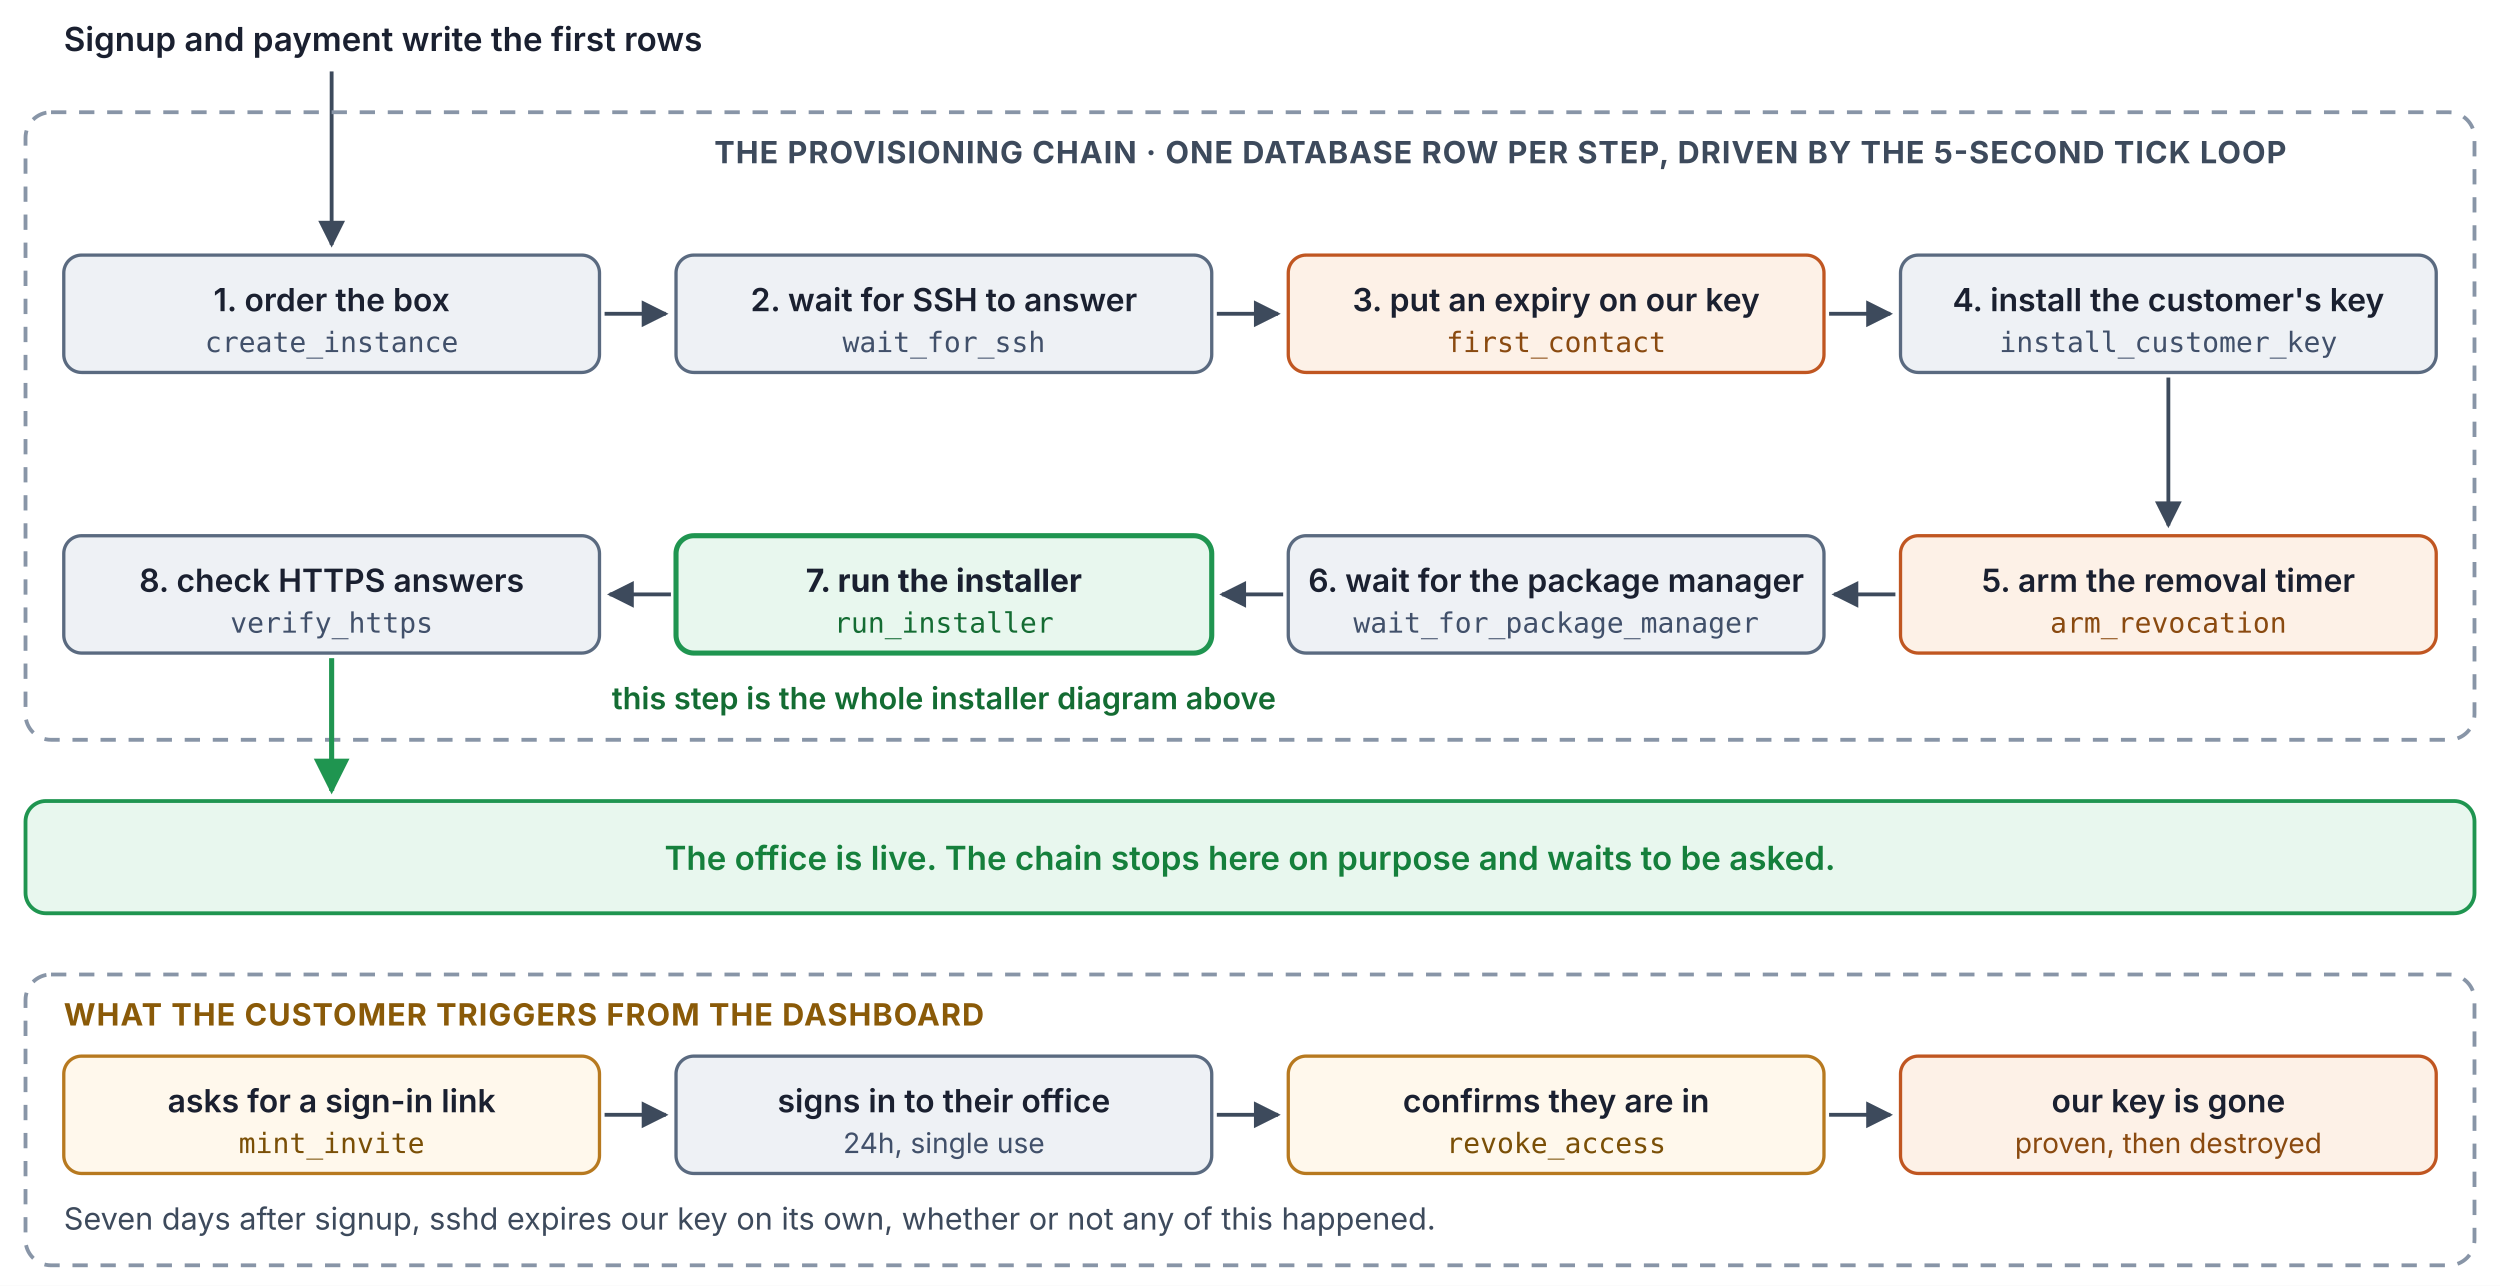
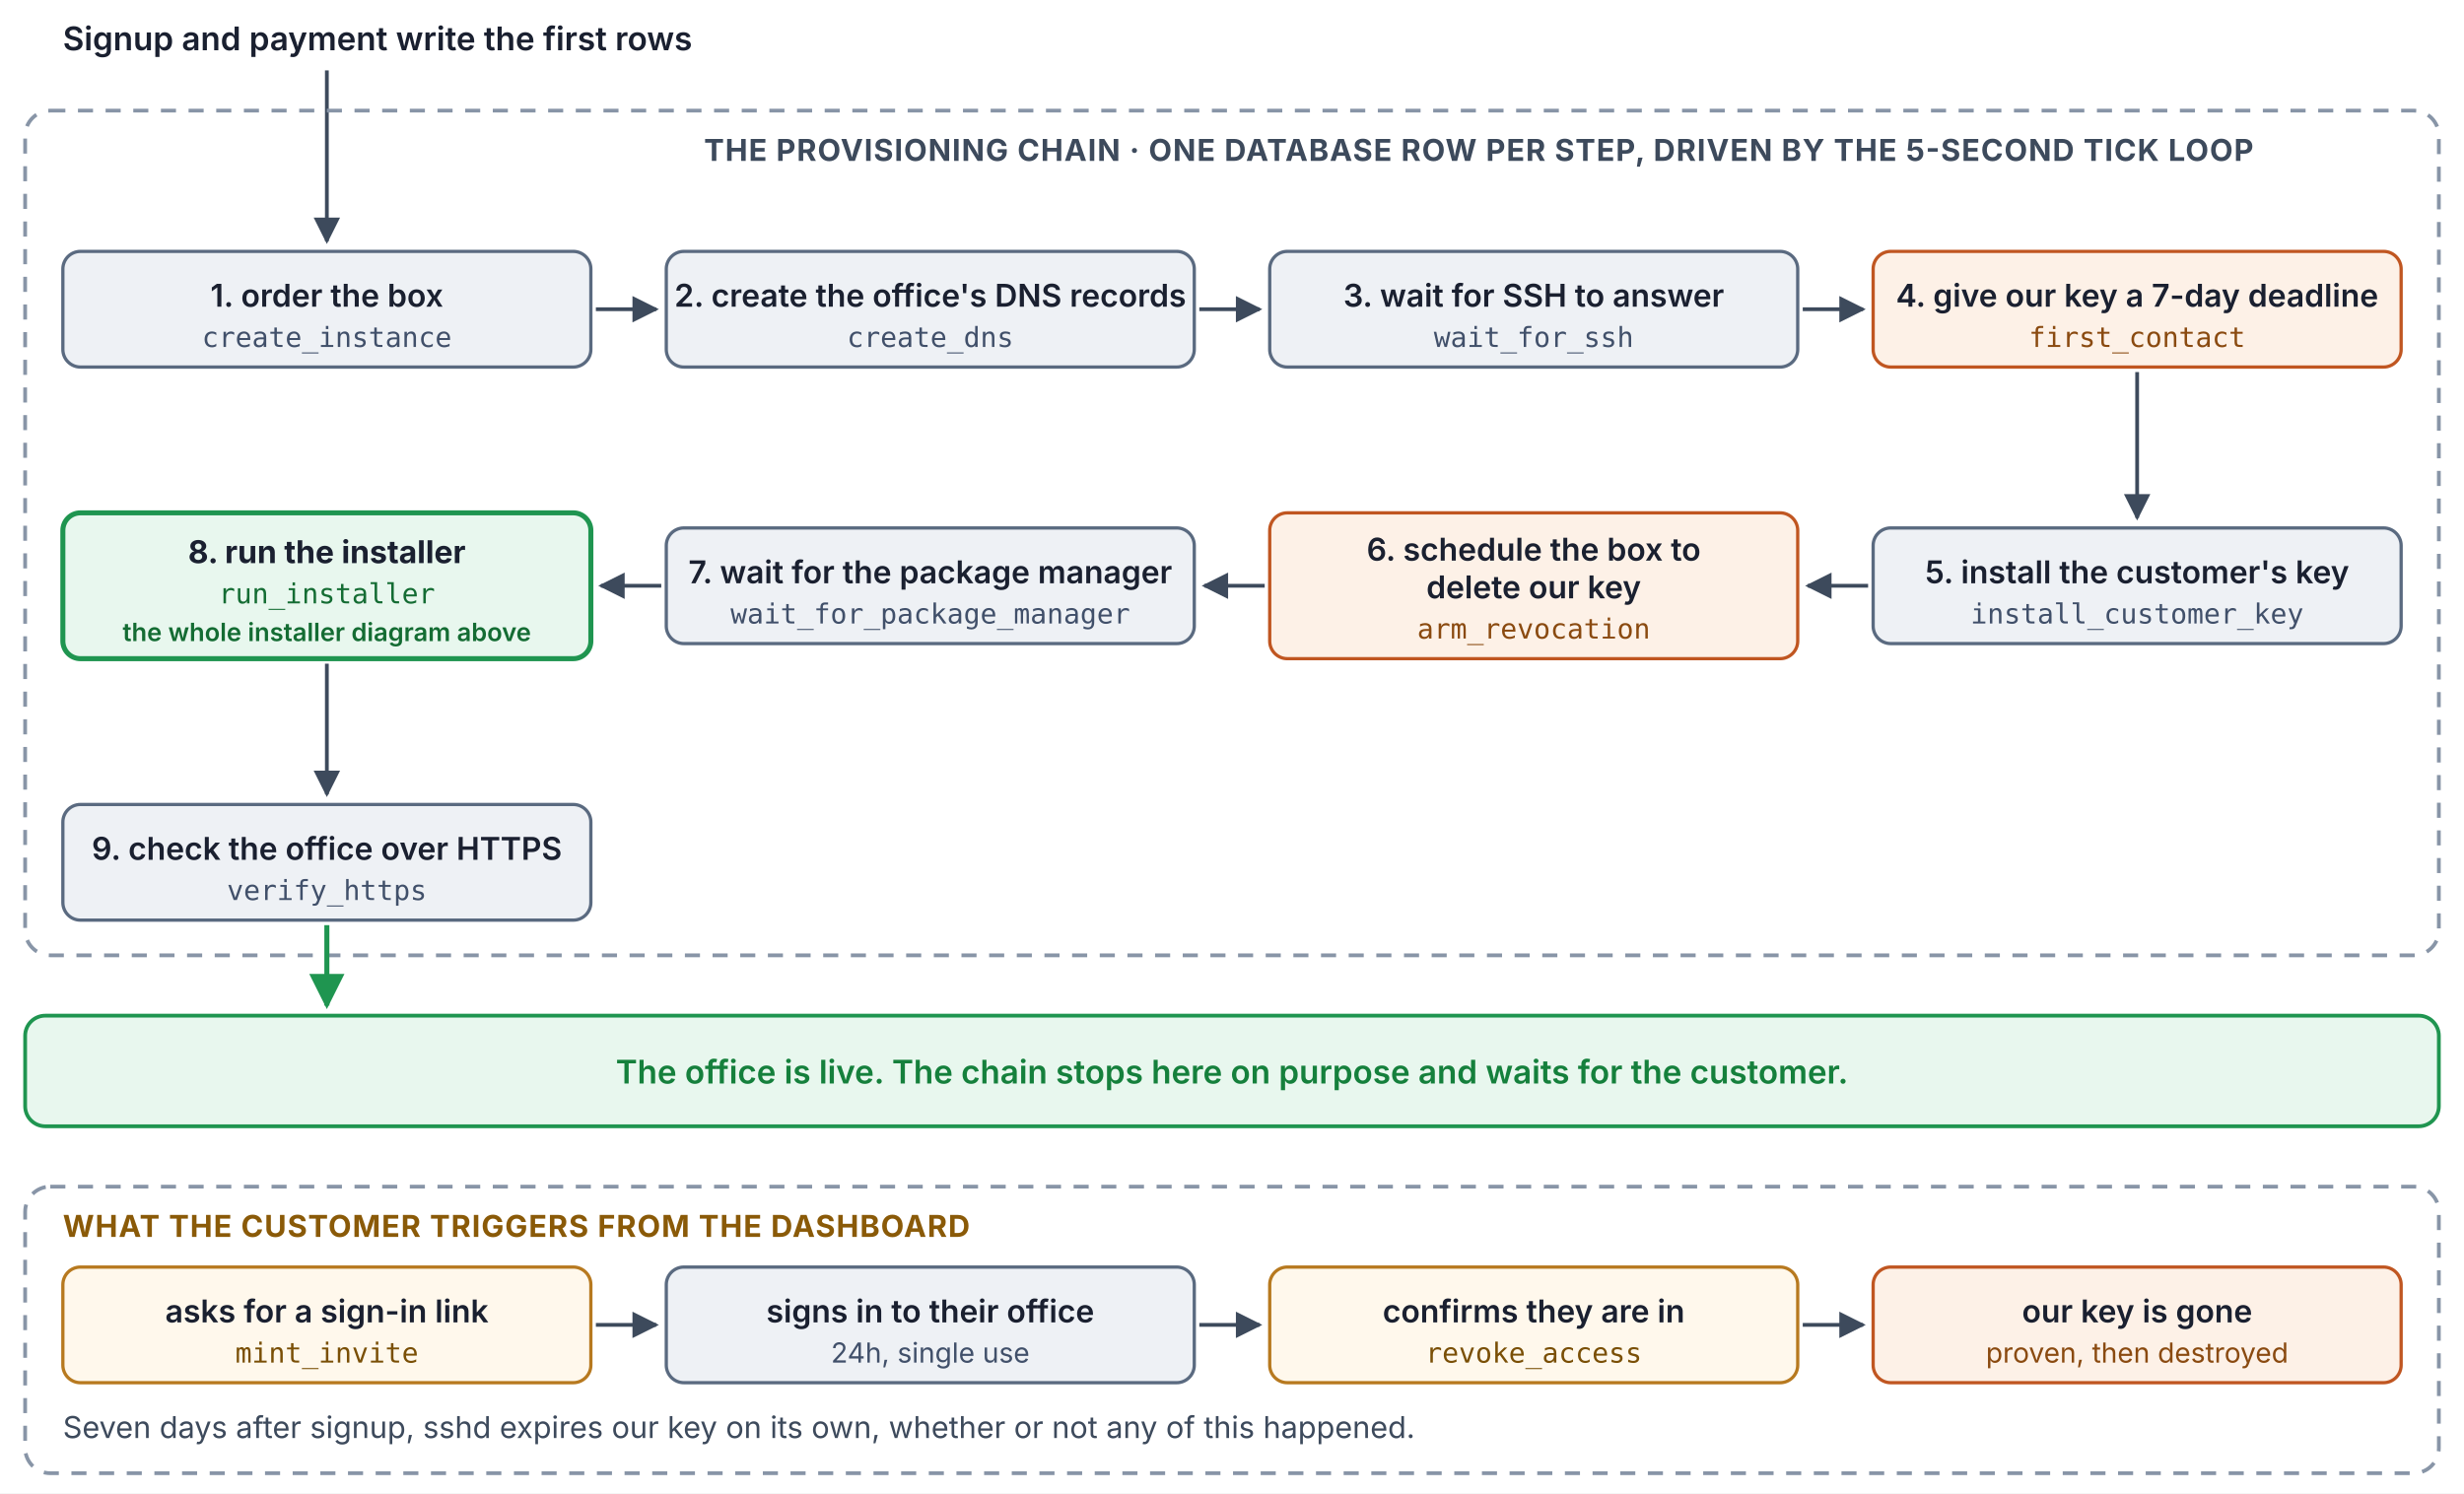
- <svg xmlns="http://www.w3.org/2000/svg" viewBox="20 8 980 504" font-family="Inter, -apple-system, 'Segoe UI', Helvetica, Arial, sans-serif">
+ <svg xmlns="http://www.w3.org/2000/svg" viewBox="20 8 980 594" font-family="Inter, -apple-system, 'Segoe UI', Helvetica, Arial, sans-serif">
  <defs>
    <marker id="pa" viewBox="0 0 10 10" refX="9" refY="5" markerWidth="7" markerHeight="7" orient="auto-start-reverse">
      <path d="M 0 0 L 10 5 L 0 10 z" fill="#3d4a5c" />
    </marker>
    <marker id="pg" viewBox="0 0 10 10" refX="9" refY="5" markerWidth="7" markerHeight="7" orient="auto-start-reverse">
      <path d="M 0 0 L 10 5 L 0 10 z" fill="#1f9550" />
    </marker>
  </defs>
-   <rect x="20" y="8" width="980" height="504" fill="#ffffff" />
+   <rect x="20" y="8" width="980" height="594" fill="#ffffff" />
  <text x="45" y="28" font-size="13" font-weight="600" fill="#1a2030">Signup and payment write the first rows</text>
  <path d="M 150 36 L 150 104" fill="none" stroke="#3d4a5c" stroke-width="1.5" marker-end="url(#pa)" />
-   <rect x="30" y="52" width="960" height="246" rx="10" fill="none" stroke="#8895a7" stroke-width="1.5" stroke-dasharray="6 5" />
+   <rect x="30" y="52" width="960" height="336" rx="10" fill="none" stroke="#8895a7" stroke-width="1.5" stroke-dasharray="6 5" />
  <text x="300" y="72" font-size="12" font-weight="700" fill="#3d4a5c" letter-spacing="0.4">THE PROVISIONING CHAIN · ONE DATABASE ROW PER STEP, DRIVEN BY THE 5-SECOND TICK LOOP</text>
  <rect x="45" y="108" width="210" height="46" rx="7" fill="#eef1f5" stroke="#5a6a80" stroke-width="1.3" />
  <text x="150" y="130" text-anchor="middle" font-size="12.5" font-weight="600" fill="#1a2030">1. order the box</text>
  <text x="150" y="146" text-anchor="middle" font-size="11" font-family="monospace" fill="#41506a">create_instance</text>
  <rect x="285" y="108" width="210" height="46" rx="7" fill="#eef1f5" stroke="#5a6a80" stroke-width="1.3" />
-   <text x="390" y="130" text-anchor="middle" font-size="12.5" font-weight="600" fill="#1a2030">2. wait for SSH to answer</text>
-   <text x="390" y="146" text-anchor="middle" font-size="11" font-family="monospace" fill="#41506a">wait_for_ssh</text>
-   <rect x="525" y="108" width="210" height="46" rx="7" fill="#fdf1e7" stroke="#c05621" stroke-width="1.3" />
-   <text x="630" y="130" text-anchor="middle" font-size="12.5" font-weight="600" fill="#1a2030">3. put an expiry on our key</text>
-   <text x="630" y="146" text-anchor="middle" font-size="11" font-family="monospace" fill="#8a4a10">first_contact</text>
-   <rect x="765" y="108" width="210" height="46" rx="7" fill="#eef1f5" stroke="#5a6a80" stroke-width="1.3" />
-   <text x="870" y="130" text-anchor="middle" font-size="12.5" font-weight="600" fill="#1a2030">4. install the customer's key</text>
-   <text x="870" y="146" text-anchor="middle" font-size="11" font-family="monospace" fill="#41506a">install_customer_key</text>
+   <text x="390" y="130" text-anchor="middle" font-size="12.5" font-weight="600" fill="#1a2030">2. create the office's DNS records</text>
+   <text x="390" y="146" text-anchor="middle" font-size="11" font-family="monospace" fill="#41506a">create_dns</text>
+   <rect x="525" y="108" width="210" height="46" rx="7" fill="#eef1f5" stroke="#5a6a80" stroke-width="1.3" />
+   <text x="630" y="130" text-anchor="middle" font-size="12.5" font-weight="600" fill="#1a2030">3. wait for SSH to answer</text>
+   <text x="630" y="146" text-anchor="middle" font-size="11" font-family="monospace" fill="#41506a">wait_for_ssh</text>
+   <rect x="765" y="108" width="210" height="46" rx="7" fill="#fdf1e7" stroke="#c05621" stroke-width="1.3" />
+   <text x="870" y="130" text-anchor="middle" font-size="12.5" font-weight="600" fill="#1a2030">4. give our key a 7-day deadline</text>
+   <text x="870" y="146" text-anchor="middle" font-size="11" font-family="monospace" fill="#8a4a10">first_contact</text>
  <path d="M 257 131 L 281 131" fill="none" stroke="#3d4a5c" stroke-width="1.5" marker-end="url(#pa)" />
  <path d="M 497 131 L 521 131" fill="none" stroke="#3d4a5c" stroke-width="1.5" marker-end="url(#pa)" />
  <path d="M 737 131 L 761 131" fill="none" stroke="#3d4a5c" stroke-width="1.5" marker-end="url(#pa)" />
  <path d="M 870 156 L 870 214" fill="none" stroke="#3d4a5c" stroke-width="1.5" marker-end="url(#pa)" />
-   <rect x="765" y="218" width="210" height="46" rx="7" fill="#fdf1e7" stroke="#c05621" stroke-width="1.3" />
-   <text x="870" y="240" text-anchor="middle" font-size="12.5" font-weight="600" fill="#1a2030">5. arm the removal timer</text>
-   <text x="870" y="256" text-anchor="middle" font-size="11" font-family="monospace" fill="#8a4a10">arm_revocation</text>
-   <rect x="525" y="218" width="210" height="46" rx="7" fill="#eef1f5" stroke="#5a6a80" stroke-width="1.3" />
-   <text x="630" y="240" text-anchor="middle" font-size="12.5" font-weight="600" fill="#1a2030">6. wait for the package manager</text>
-   <text x="630" y="256" text-anchor="middle" font-size="11" font-family="monospace" fill="#41506a">wait_for_package_manager</text>
-   <rect x="285" y="218" width="210" height="46" rx="7" fill="#e8f7ee" stroke="#1f9550" stroke-width="2" />
-   <text x="390" y="240" text-anchor="middle" font-size="12.5" font-weight="700" fill="#1a2030">7. run the installer</text>
-   <text x="390" y="256" text-anchor="middle" font-size="11" font-family="monospace" fill="#146c33">run_installer</text>
-   <rect x="45" y="218" width="210" height="46" rx="7" fill="#eef1f5" stroke="#5a6a80" stroke-width="1.3" />
-   <text x="150" y="240" text-anchor="middle" font-size="12.5" font-weight="600" fill="#1a2030">8. check HTTPS answers</text>
-   <text x="150" y="256" text-anchor="middle" font-size="11" font-family="monospace" fill="#41506a">verify_https</text>
+   <rect x="765" y="218" width="210" height="46" rx="7" fill="#eef1f5" stroke="#5a6a80" stroke-width="1.3" />
+   <text x="870" y="240" text-anchor="middle" font-size="12.5" font-weight="600" fill="#1a2030">5. install the customer's key</text>
+   <text x="870" y="256" text-anchor="middle" font-size="11" font-family="monospace" fill="#41506a">install_customer_key</text>
+   <rect x="525" y="212" width="210" height="58" rx="7" fill="#fdf1e7" stroke="#c05621" stroke-width="1.3" />
+   <text x="630" y="231" text-anchor="middle" font-size="12.5" font-weight="600" fill="#1a2030">6. schedule the box to</text>
+   <text x="630" y="246" text-anchor="middle" font-size="12.5" font-weight="600" fill="#1a2030">delete our key</text>
+   <text x="630" y="262" text-anchor="middle" font-size="11" font-family="monospace" fill="#8a4a10">arm_revocation</text>
+   <rect x="285" y="218" width="210" height="46" rx="7" fill="#eef1f5" stroke="#5a6a80" stroke-width="1.3" />
+   <text x="390" y="240" text-anchor="middle" font-size="12.5" font-weight="600" fill="#1a2030">7. wait for the package manager</text>
+   <text x="390" y="256" text-anchor="middle" font-size="11" font-family="monospace" fill="#41506a">wait_for_package_manager</text>
+   <rect x="45" y="212" width="210" height="58" rx="7" fill="#e8f7ee" stroke="#1f9550" stroke-width="2" />
+   <text x="150" y="232" text-anchor="middle" font-size="12.5" font-weight="700" fill="#1a2030">8. run the installer</text>
+   <text x="150" y="248" text-anchor="middle" font-size="11" font-family="monospace" fill="#146c33">run_installer</text>
+   <text x="150" y="263" text-anchor="middle" font-size="10" font-weight="600" fill="#146c33">the whole installer diagram above</text>
  <path d="M 763 241 L 739 241" fill="none" stroke="#3d4a5c" stroke-width="1.5" marker-end="url(#pa)" />
  <path d="M 523 241 L 499 241" fill="none" stroke="#3d4a5c" stroke-width="1.5" marker-end="url(#pa)" />
  <path d="M 283 241 L 259 241" fill="none" stroke="#3d4a5c" stroke-width="1.5" marker-end="url(#pa)" />
-   <text x="390" y="286" text-anchor="middle" font-size="12" font-weight="600" fill="#146c33">this step is the whole installer diagram above</text>
-   <path d="M 150 266 L 150 318" fill="none" stroke="#1f9550" stroke-width="2" marker-end="url(#pg)" />
-   <rect x="30" y="322" width="960" height="44" rx="8" fill="#e8f7ee" stroke="#1f9550" stroke-width="1.5" />
-   <text x="510" y="349" text-anchor="middle" font-size="13" font-weight="600" fill="#15803c">The office is live. The chain stops here on purpose and waits to be asked.</text>
-   <rect x="30" y="390" width="960" height="114" rx="10" fill="none" stroke="#8895a7" stroke-width="1.5" stroke-dasharray="6 5" />
-   <text x="45" y="410" font-size="12" font-weight="700" fill="#8a5a08" letter-spacing="0.4">WHAT THE CUSTOMER TRIGGERS FROM THE DASHBOARD</text>
-   <rect x="45" y="422" width="210" height="46" rx="7" fill="#fff8ec" stroke="#b7791f" stroke-width="1.3" />
-   <text x="150" y="444" text-anchor="middle" font-size="12.5" font-weight="600" fill="#1a2030">asks for a sign-in link</text>
-   <text x="150" y="460" text-anchor="middle" font-size="11" font-family="monospace" fill="#7a4f06">mint_invite</text>
-   <rect x="285" y="422" width="210" height="46" rx="7" fill="#eef1f5" stroke="#5a6a80" stroke-width="1.3" />
-   <text x="390" y="444" text-anchor="middle" font-size="12.5" font-weight="600" fill="#1a2030">signs in to their office</text>
-   <text x="390" y="460" text-anchor="middle" font-size="11" fill="#41506a">24h, single use</text>
-   <rect x="525" y="422" width="210" height="46" rx="7" fill="#fff8ec" stroke="#b7791f" stroke-width="1.3" />
-   <text x="630" y="444" text-anchor="middle" font-size="12.5" font-weight="600" fill="#1a2030">confirms they are in</text>
-   <text x="630" y="460" text-anchor="middle" font-size="11" font-family="monospace" fill="#7a4f06">revoke_access</text>
-   <rect x="765" y="422" width="210" height="46" rx="7" fill="#fdf1e7" stroke="#c05621" stroke-width="1.3" />
-   <text x="870" y="444" text-anchor="middle" font-size="12.5" font-weight="600" fill="#1a2030">our key is gone</text>
-   <text x="870" y="460" text-anchor="middle" font-size="11" fill="#8a4a10">proven, then destroyed</text>
-   <path d="M 257 445 L 281 445" fill="none" stroke="#3d4a5c" stroke-width="1.5" marker-end="url(#pa)" />
-   <path d="M 497 445 L 521 445" fill="none" stroke="#3d4a5c" stroke-width="1.5" marker-end="url(#pa)" />
-   <path d="M 737 445 L 761 445" fill="none" stroke="#3d4a5c" stroke-width="1.5" marker-end="url(#pa)" />
-   <text x="45" y="490" font-size="12" fill="#3d4a5c">Seven days after signup, sshd expires our key on its own, whether or not any of this happened.</text>
+   <path d="M 150 272 L 150 324" fill="none" stroke="#3d4a5c" stroke-width="1.5" marker-end="url(#pa)" />
+   <rect x="45" y="328" width="210" height="46" rx="7" fill="#eef1f5" stroke="#5a6a80" stroke-width="1.3" />
+   <text x="150" y="350" text-anchor="middle" font-size="12.5" font-weight="600" fill="#1a2030">9. check the office over HTTPS</text>
+   <text x="150" y="366" text-anchor="middle" font-size="11" font-family="monospace" fill="#41506a">verify_https</text>
+   <path d="M 150 376 L 150 408" fill="none" stroke="#1f9550" stroke-width="2" marker-end="url(#pg)" />
+   <rect x="30" y="412" width="960" height="44" rx="8" fill="#e8f7ee" stroke="#1f9550" stroke-width="1.5" />
+   <text x="510" y="439" text-anchor="middle" font-size="13" font-weight="600" fill="#15803c">The office is live. The chain stops here on purpose and waits for the customer.</text>
+   <rect x="30" y="480" width="960" height="114" rx="10" fill="none" stroke="#8895a7" stroke-width="1.5" stroke-dasharray="6 5" />
+   <text x="45" y="500" font-size="12" font-weight="700" fill="#8a5a08" letter-spacing="0.4">WHAT THE CUSTOMER TRIGGERS FROM THE DASHBOARD</text>
+   <rect x="45" y="512" width="210" height="46" rx="7" fill="#fff8ec" stroke="#b7791f" stroke-width="1.3" />
+   <text x="150" y="534" text-anchor="middle" font-size="12.5" font-weight="600" fill="#1a2030">asks for a sign-in link</text>
+   <text x="150" y="550" text-anchor="middle" font-size="11" font-family="monospace" fill="#7a4f06">mint_invite</text>
+   <rect x="285" y="512" width="210" height="46" rx="7" fill="#eef1f5" stroke="#5a6a80" stroke-width="1.3" />
+   <text x="390" y="534" text-anchor="middle" font-size="12.5" font-weight="600" fill="#1a2030">signs in to their office</text>
+   <text x="390" y="550" text-anchor="middle" font-size="11" fill="#41506a">24h, single use</text>
+   <rect x="525" y="512" width="210" height="46" rx="7" fill="#fff8ec" stroke="#b7791f" stroke-width="1.3" />
+   <text x="630" y="534" text-anchor="middle" font-size="12.5" font-weight="600" fill="#1a2030">confirms they are in</text>
+   <text x="630" y="550" text-anchor="middle" font-size="11" font-family="monospace" fill="#7a4f06">revoke_access</text>
+   <rect x="765" y="512" width="210" height="46" rx="7" fill="#fdf1e7" stroke="#c05621" stroke-width="1.3" />
+   <text x="870" y="534" text-anchor="middle" font-size="12.5" font-weight="600" fill="#1a2030">our key is gone</text>
+   <text x="870" y="550" text-anchor="middle" font-size="11" fill="#8a4a10">proven, then destroyed</text>
+   <path d="M 257 535 L 281 535" fill="none" stroke="#3d4a5c" stroke-width="1.5" marker-end="url(#pa)" />
+   <path d="M 497 535 L 521 535" fill="none" stroke="#3d4a5c" stroke-width="1.5" marker-end="url(#pa)" />
+   <path d="M 737 535 L 761 535" fill="none" stroke="#3d4a5c" stroke-width="1.5" marker-end="url(#pa)" />
+   <text x="45" y="580" font-size="12" fill="#3d4a5c">Seven days after signup, sshd expires our key on its own, whether or not any of this happened.</text>
</svg>
